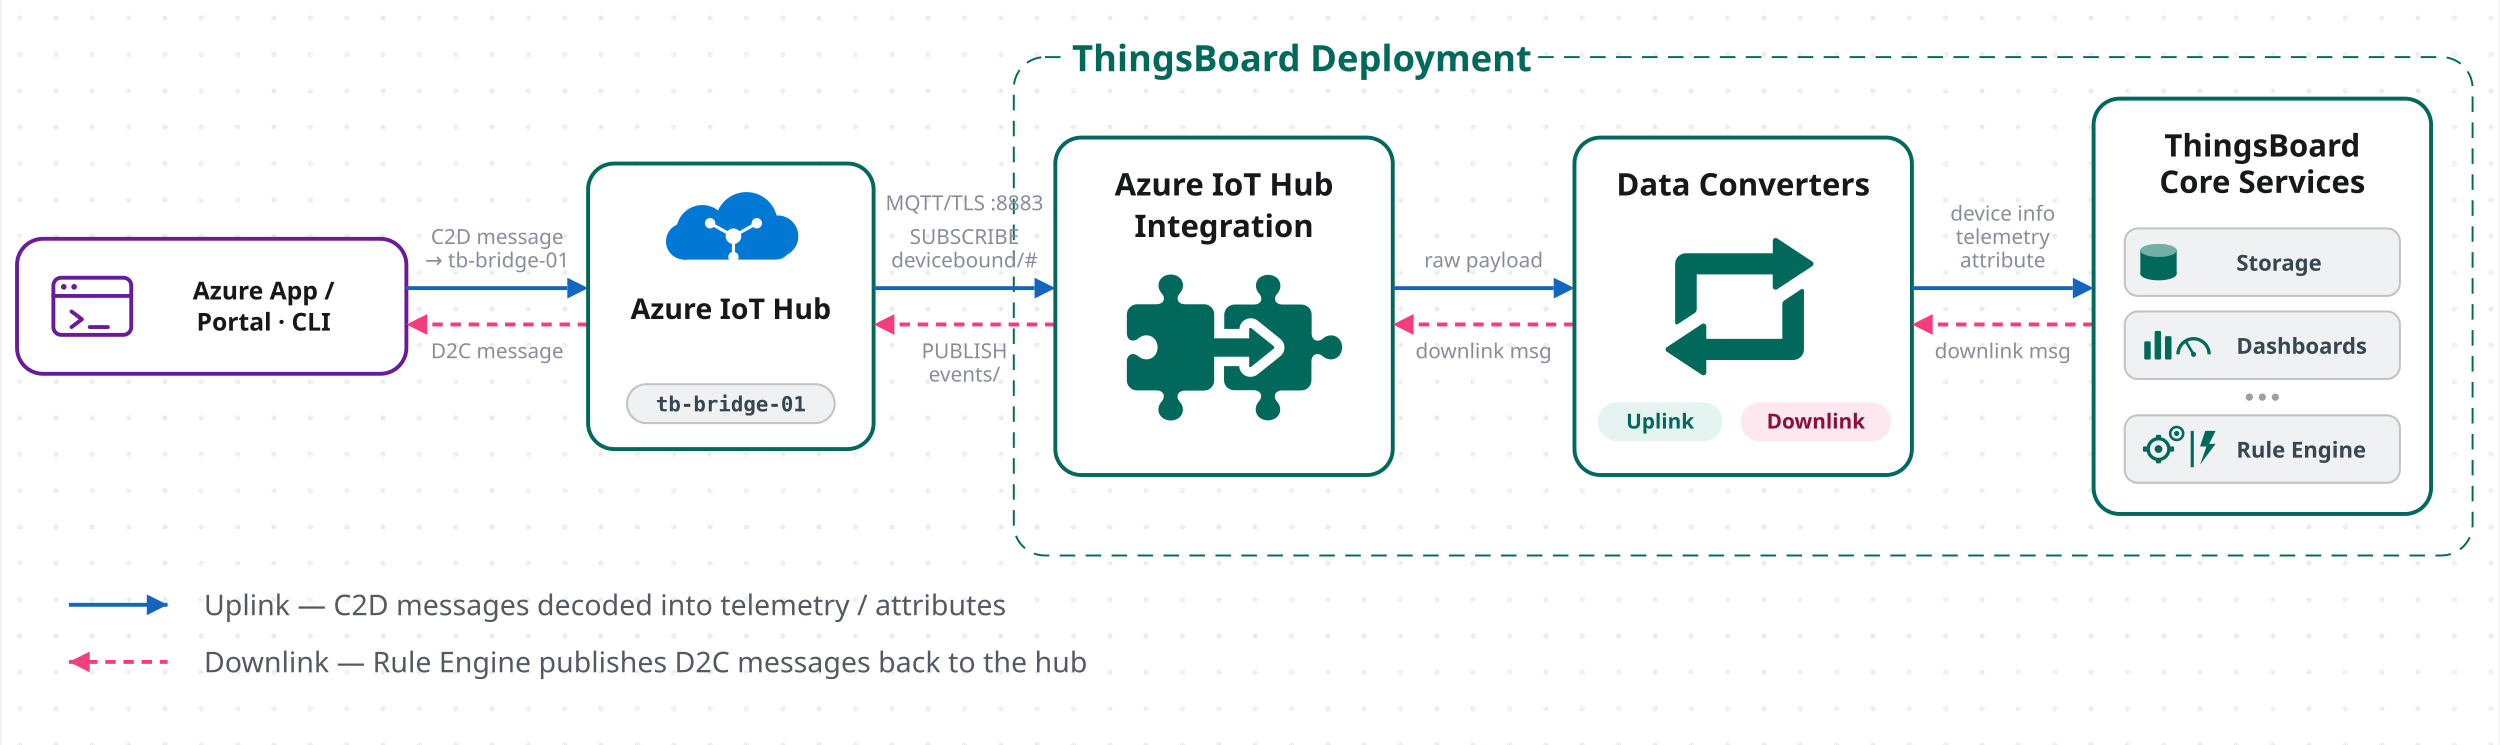
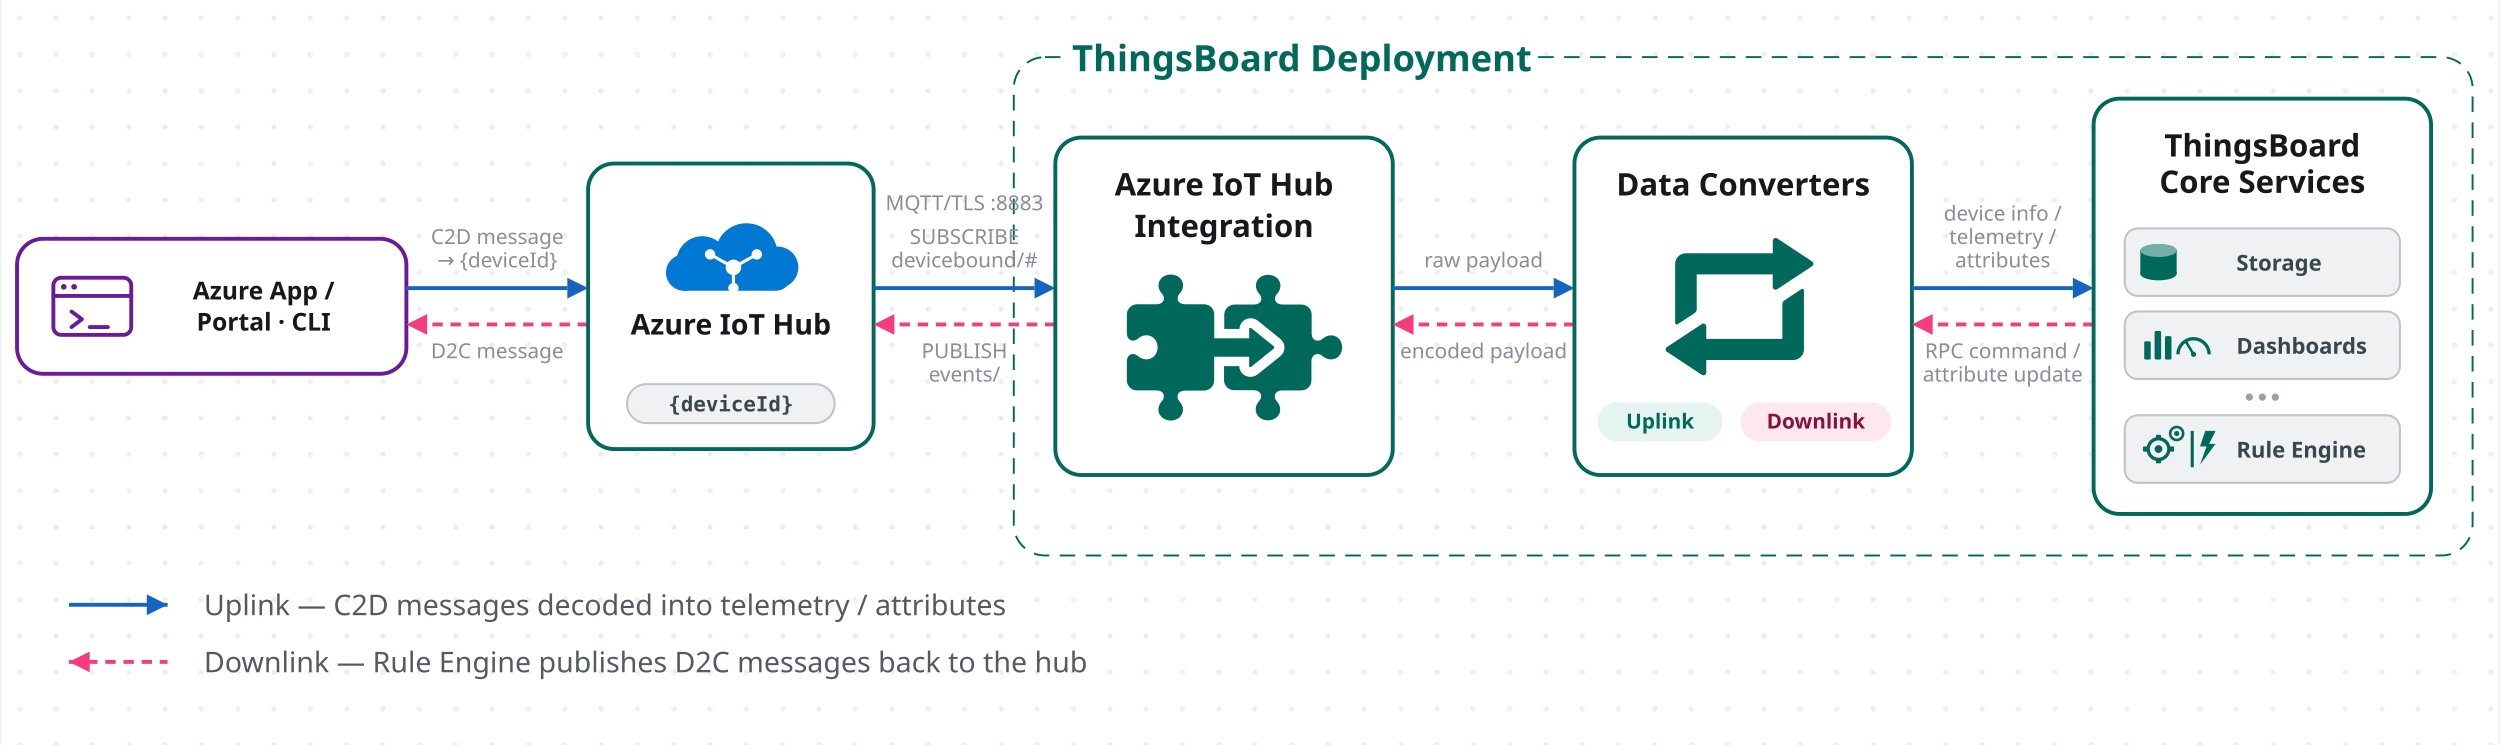
<svg xmlns="http://www.w3.org/2000/svg" width="1443" height="430" viewBox="0 0 962 287">
  <defs>
    <pattern id="dots" x="0" y="0" width="14" height="14" patternUnits="userSpaceOnUse">
      <circle cx="7" cy="7" r="1" fill="#e8eaed" />
    </pattern>
    <clipPath id="clip0">
      <path fill="#fff" d="M0 0h962v287H0z" />
    </clipPath>
  </defs>
  <g clip-path="url(#clip0)">
    <path fill="#fff" d="M0 0h962v287H0z" />
    <rect width="962" height="287" fill="url(#dots)" />
    <g transform="translate(0,33)">
      <rect x="390" y="-11" width="562" height="192" rx="12" fill="none" stroke="#00695c" stroke-width="0.75" stroke-dasharray="6,4" />
      <rect x="410" y="-18" width="178" height="14" fill="#fff" />
      <text x="501" y="-11" text-anchor="middle" font-family="system-ui,sans-serif" font-size="14" fill="#00695c" font-weight="600" dominant-baseline="central" textLength="174" lengthAdjust="spacing">ThingsBoard Deployment</text>
      <rect x="6" y="59" width="150" height="52" rx="10" fill="#fff" stroke="#6a1b9a" stroke-width="1.5" />
      <g stroke="#6a1b9a" fill="none" stroke-width="1.5" stroke-linecap="round" stroke-linejoin="round">
        <rect x="20" y="74" width="30" height="22" rx="3" fill="#fff" />
        <line x1="20" y1="81" x2="50" y2="81" />
        <polyline points="27,87 31,90 27,93" />
        <line x1="34" y1="93" x2="41" y2="93" />
      </g>
      <circle cx="24" cy="77.5" r="1.1" fill="#6a1b9a" stroke="none" />
      <circle cx="28" cy="77.5" r="1.1" fill="#6a1b9a" stroke="none" />
      <text x="101" y="79" text-anchor="middle" font-family="system-ui,sans-serif" font-size="9.5" fill="#17181c" font-weight="600" dominant-baseline="middle">Azure App /</text>
      <text x="101" y="91" text-anchor="middle" font-family="system-ui,sans-serif" font-size="9.5" fill="#17181c" font-weight="600" dominant-baseline="middle">Portal · CLI</text>
      <line x1="156" y1="78" x2="218" y2="78" stroke="#1565c0" stroke-width="1.5" />
      <polygon points="218,74 226,78 218,82" fill="#1565c0" />
      <text x="191" y="61" text-anchor="middle" font-family="system-ui,sans-serif" font-size="8" fill="#888d99">C2D message</text>
-       <text x="191" y="70" text-anchor="middle" font-family="system-ui,sans-serif" font-size="8" fill="#888d99">→ tb-bridge-01</text>
+       <text x="191" y="70" text-anchor="middle" font-family="system-ui,sans-serif" font-size="8" fill="#888d99">→ {deviceId}</text>
      <line x1="226" y1="92" x2="164" y2="92" stroke="#f53d7d" stroke-width="1.5" stroke-dasharray="4,3" />
      <polygon points="164,88 156,92 164,96" fill="#f53d7d" />
      <text x="191" y="105" text-anchor="middle" font-family="system-ui,sans-serif" font-size="8" fill="#888d99">D2C message</text>
      <rect x="226" y="30" width="110" height="110" rx="10" fill="#fff" stroke="#00695c" stroke-width="1.5" />
      <g fill="#0078d4" stroke="none">
-         <rect x="258" y="56" width="46" height="11" rx="5.5" />
-         <circle cx="270" cy="56" r="10" />
-         <circle cx="287" cy="53" r="12" />
-         <circle cx="299" cy="58" r="8" />
-         <circle cx="263" cy="60" r="7" />
+         <rect x="258" y="68" width="46" height="11" rx="5.5" />
+         <circle cx="270" cy="68" r="10" />
+         <circle cx="287" cy="65" r="12" />
+         <circle cx="299" cy="70" r="8" />
+         <circle cx="263" cy="72" r="7" />
      </g>
      <g stroke="#fff" stroke-width="1.2">
-         <line x1="282" y1="58" x2="273" y2="53" />
-         <line x1="282" y1="58" x2="291" y2="53" />
-         <line x1="282" y1="58" x2="282" y2="66" />
+         <line x1="282" y1="70" x2="273" y2="65" />
+         <line x1="282" y1="70" x2="291" y2="65" />
+         <line x1="282" y1="70" x2="282" y2="78" />
      </g>
      <g fill="#fff" stroke="none">
-         <circle cx="282" cy="58" r="3" />
-         <circle cx="273" cy="53" r="2" />
-         <circle cx="291" cy="53" r="2" />
-         <circle cx="282" cy="66" r="2" />
+         <circle cx="282" cy="70" r="3" />
+         <circle cx="273" cy="65" r="2" />
+         <circle cx="291" cy="65" r="2" />
+         <circle cx="282" cy="78" r="2" />
      </g>
-       <text x="281" y="86" text-anchor="middle" font-family="system-ui,sans-serif" font-size="11" fill="#17181c" font-weight="600" dominant-baseline="middle">Azure IoT Hub</text>
+       <text x="281" y="92" text-anchor="middle" font-family="system-ui,sans-serif" font-size="11" fill="#17181c" font-weight="600" dominant-baseline="middle">Azure IoT Hub</text>
      <rect x="241" y="115" width="80" height="15" rx="7.5" fill="#f0f1f3" stroke="#c1c3c8" stroke-width=".8" />
-       <text x="281" y="122.7" text-anchor="middle" font-family="ui-monospace,Menlo,Consolas,monospace" font-size="8" fill="#37474f" font-weight="600" dominant-baseline="central">tb-bridge-01</text>
+       <text x="281" y="122.7" text-anchor="middle" font-family="ui-monospace,Menlo,Consolas,monospace" font-size="8" fill="#37474f" font-weight="600" dominant-baseline="central">{deviceId}</text>
      <line x1="336" y1="78" x2="398" y2="78" stroke="#1565c0" stroke-width="1.5" />
      <polygon points="398,74 406,78 398,82" fill="#1565c0" />
      <text x="371" y="48" text-anchor="middle" font-family="system-ui,sans-serif" font-size="8" fill="#888d99">MQTT/TLS :8883</text>
      <text x="371" y="61" text-anchor="middle" font-family="system-ui,sans-serif" font-size="8" fill="#888d99">SUBSCRIBE</text>
      <text x="371" y="70" text-anchor="middle" font-family="system-ui,sans-serif" font-size="8" fill="#888d99">devicebound/#</text>
      <line x1="406" y1="92" x2="344" y2="92" stroke="#f53d7d" stroke-width="1.5" stroke-dasharray="4,3" />
      <polygon points="344,88 336,92 344,96" fill="#f53d7d" />
      <text x="371" y="105" text-anchor="middle" font-family="system-ui,sans-serif" font-size="8" fill="#888d99">PUBLISH</text>
      <text x="371" y="114" text-anchor="middle" font-family="system-ui,sans-serif" font-size="8" fill="#888d99">events/</text>
      <rect x="406" y="20" width="130" height="130" rx="10" fill="#fff" stroke="#00695c" stroke-width="1.5" />
      <text x="471" y="33" text-anchor="middle" font-family="system-ui,sans-serif" font-size="12" fill="#17181c" font-weight="600" dominant-baseline="hanging">Azure IoT Hub</text>
      <text x="471" y="49" text-anchor="middle" font-family="system-ui,sans-serif" font-size="12" fill="#17181c" font-weight="600" dominant-baseline="hanging">Integration</text>
      <g transform="matrix(-0.16987,0,0,-0.166552,516.5201,141.5578)" fill="#00695c">
        <path d="m 465.3,145.05 h -43.5 c -17.7,0 -21.8,-14.7 -12.6,-25.3 15.2,-17.2 7.1,-43 -20.2,-44.5 -27.3,1 -35.4,27.3 -20.2,44 9.1,10.1 5.1,25.3 -12.6,25.3 h -42.5 c -12.6,0 -23.3,10.1 -23.3,23.3 v 55.1 h -1 -78.4 v -21.8 c 0,-2 -2.5,-3 -4.6,-1.5 l -51.1,42 c -1.5,1.5 -1.5,4 0,5.6 l 51.1,42 c 2,1.5 4.6,0 4.6,-2 v -21.8 h 78.2 1 v 55.6 c 0,12.6 10.1,23.3 23.3,23.3 H 356 c 17.7,0 21.8,14.7 12.6,24.8 -15.2,17.2 -7.1,43 20.2,44 27.3,-1 35.4,-27.3 20.2,-44 -9.1,-10.1 -5.1,-24.8 12.6,-24.8 h 43 c 13.2,0 23.8,-10.6 23.8,-23.8 v -43.6 c -0.5,-17.2 -15.2,-21.2 -25.3,-12.1 -17.2,15.2 -43.5,7.1 -44.5,-20.2 1,-27.3 27.3,-35.4 44.5,-20.2 10.1,9.1 24.8,5.1 25.3,-12.1 v -44 c 0.1,-12.7 -10,-23.3 -23.1,-23.3 z" />
        <path d="m 244.7,145.45 h -43.5 c -17.7,0 -21.8,-15.2 -12.6,-25.3 15.2,-17.2 7.1,-43.5 -20.2,-44.5 -27.3,1 -35.4,26.8 -20.2,44 9.1,10.1 5.1,25.3 -12.6,25.3 H 93.1 c -13.2,0 -23.3,10.6 -23.3,23.3 v 43.5 c 0,17.7 -15.2,21.8 -25.3,12.6 -17.2,-15.2 -43.5,-7.1 -44.5,20.2 1,27.3 27.3,35.4 44,20.2 10.1,-9.1 25.3,-5.1 25.3,12.6 v 43 c 0,13.2 10.6,23.3 23.3,23.3 h 42.5 c 17.7,0 21.8,14.7 12.6,24.8 -15.2,16.7 -7.1,43 20.2,44 27.3,-1 35.4,-26.8 20.2,-44 -9.1,-10.1 -5.1,-24.8 12.6,-24.8 h 43 c 13.2,0 23.8,-10.6 23.8,-23.8 v -32.7 h -34.4 c -0.5,13.7 -11.7,24.8 -25.3,24.8 -6.1,0 -11.6,-2 -16.2,-5.6 l -51.1,-42 c -6.1,-5.1 -9.6,-12.1 -9.6,-20.2 0,-8.1 3.5,-15.2 9.6,-20.2 l 51.6,-42 c 4.6,-3.5 10.1,-5.6 16.2,-5.6 13.7,0 24.8,11.1 25.3,24.8 H 268 v -32.4 c 0,-13.2 -10.6,-23.3 -23.3,-23.3 z" />
      </g>
      <line x1="536" y1="78" x2="598" y2="78" stroke="#1565c0" stroke-width="1.5" />
      <polygon points="598,74 606,78 598,82" fill="#1565c0" />
      <text x="571" y="70" text-anchor="middle" font-family="system-ui,sans-serif" font-size="8" fill="#888d99">raw payload</text>
      <line x1="606" y1="92" x2="544" y2="92" stroke="#f53d7d" stroke-width="1.5" stroke-dasharray="4,3" />
      <polygon points="544,88 536,92 544,96" fill="#f53d7d" />
-       <text x="571" y="105" text-anchor="middle" font-family="system-ui,sans-serif" font-size="8" fill="#888d99">downlink msg</text>
+       <text x="571" y="105" text-anchor="middle" font-family="system-ui,sans-serif" font-size="8" fill="#888d99">encoded payload</text>
      <rect x="606" y="20" width="130" height="130" rx="10" fill="#fff" stroke="#00695c" stroke-width="1.5" />
      <text x="671" y="33" text-anchor="middle" font-family="system-ui,sans-serif" font-size="12" fill="#17181c" font-weight="600" dominant-baseline="hanging">Data Converters</text>
      <g transform="matrix(0.217828,0,0,0.213574,616.2844,53.1842)" fill="#00695c">
        <path d="m 373.23,68.177 -61.8,-41.6 c -3.4,-2.3 -7.9,0.1 -7.9,4.2 v 22.5 h -153.6 c -10.6,0 -19.1,8.6 -19.1,19.1 v 106.5 c 0,2.3 2.6,3.7 4.5,2.4 l 30,-20.2 c 2.3,-1.5 3.7,-4.1 3.7,-6.9 v -62.7 h 134.4 v 22.5 c 0,4.1 4.5,6.5 7.9,4.2 l 61.8,-41.6 c 3.1,-2 3.1,-6.4 0.1,-8.4 z" />
        <path d="m 354.13,117.98 -30,20.2 c -2.3,1.5 -3.7,4.1 -3.7,6.9 v 62.6 h -134.5 v -22.5 c 0,-4.1 -4.5,-6.5 -7.9,-4.2 l -61.8,41.6 c -3,2 -3,6.4 0,8.4 l 61.8,41.6 c 3.4,2.3 7.9,-0.1 7.9,-4.2 v -22.5 h 153.5 c 10.6,0.1 19.2,-8.5 19.2,-19.1 v -106.4 c 0,-2.3 -2.6,-3.7 -4.5,-2.4 z" />
      </g>
      <rect x="615" y="122" width="48" height="15" rx="7.5" fill="#e6f4f1" />
      <text x="639" y="129" text-anchor="middle" font-family="system-ui,sans-serif" font-size="8" fill="#00695c" font-weight="700" dominant-baseline="central">Uplink</text>
      <rect x="670" y="122" width="58" height="15" rx="7.5" fill="#fde8ef" />
      <text x="699" y="129" text-anchor="middle" font-family="system-ui,sans-serif" font-size="8" fill="#8a0f3a" font-weight="700" dominant-baseline="central">Downlink</text>
      <line x1="736" y1="78" x2="798" y2="78" stroke="#1565c0" stroke-width="1.5" />
      <polygon points="798,74 806,78 798,82" fill="#1565c0" />
-       <text x="771" y="52" text-anchor="middle" font-family="system-ui,sans-serif" font-size="8" fill="#888d99">device info</text>
-       <text x="771" y="61" text-anchor="middle" font-family="system-ui,sans-serif" font-size="8" fill="#888d99">telemetry</text>
-       <text x="771" y="70" text-anchor="middle" font-family="system-ui,sans-serif" font-size="8" fill="#888d99">attribute</text>
+       <text x="771" y="52" text-anchor="middle" font-family="system-ui,sans-serif" font-size="8" fill="#888d99">device info /</text>
+       <text x="771" y="61" text-anchor="middle" font-family="system-ui,sans-serif" font-size="8" fill="#888d99">telemetry /</text>
+       <text x="771" y="70" text-anchor="middle" font-family="system-ui,sans-serif" font-size="8" fill="#888d99">attributes</text>
      <line x1="806" y1="92" x2="744" y2="92" stroke="#f53d7d" stroke-width="1.5" stroke-dasharray="4,3" />
      <polygon points="744,88 736,92 744,96" fill="#f53d7d" />
-       <text x="771" y="105" text-anchor="middle" font-family="system-ui,sans-serif" font-size="8" fill="#888d99">downlink msg</text>
+       <text x="771" y="105" text-anchor="middle" font-family="system-ui,sans-serif" font-size="8" fill="#888d99">RPC command /</text>
+       <text x="771" y="114" text-anchor="middle" font-family="system-ui,sans-serif" font-size="8" fill="#888d99">attribute update</text>
      <rect x="806" y="5" width="130" height="160" rx="10" fill="#fff" stroke="#00695c" stroke-width="1.5" />
      <text x="871" y="18" text-anchor="middle" font-family="system-ui,sans-serif" font-size="12" fill="#17181c" font-weight="600" dominant-baseline="hanging">ThingsBoard</text>
      <text x="871" y="32" text-anchor="middle" font-family="system-ui,sans-serif" font-size="12" fill="#17181c" font-weight="600" dominant-baseline="hanging">Core Services</text>
      <g transform="translate(117,5)">
        <rect x="701" y="50" width="106" height="26" rx="5" fill="#f0f1f3" stroke="#c1c3c8" stroke-width=".8" />
        <g fill="#00695c" transform="translate(45,-6.5)">
          <ellipse cx="669" cy="65" rx="7" ry="2.5" fill="#00695c" />
          <rect x="662" y="65" width="14" height="9" fill="#00695c" />
          <ellipse cx="669" cy="74" rx="7" ry="2.5" fill="#00695c" />
          <ellipse cx="669" cy="65" rx="7" ry="2.5" fill="#e6f4f1" opacity=".5" />
        </g>
        <text x="744" y="63" text-anchor="start" font-family="system-ui,sans-serif" font-size="8.5" fill="#37474f" font-weight="600" dominant-baseline="central">Storage</text>
        <rect x="701" y="82" width="106" height="26" rx="5" fill="#f0f1f3" stroke="#c1c3c8" stroke-width=".8" />
        <g fill="#00695c" transform="translate(47.5,-5.5)">
          <rect x="661" y="99" width="2.5" height="7" rx=".5" />
          <rect x="665" y="95" width="2.5" height="11" rx=".5" />
          <rect x="669" y="97" width="2.5" height="9" rx=".5" />
          <path d="M674,104 a6,6 0 0,1 12,0" fill="none" stroke="#00695c" stroke-width="1.3" />
          <line x1="680" y1="104" x2="677" y2="99" stroke="#00695c" stroke-width="1" stroke-linecap="round" />
          <circle cx="680" cy="104" r="1" fill="#00695c" />
        </g>
        <text x="744" y="95" text-anchor="start" font-family="system-ui,sans-serif" font-size="8.5" fill="#37474f" font-weight="600" dominant-baseline="central">Dashboards</text>
        <circle cx="749" cy="115" r="1.4" fill="#9aa0a6" />
        <circle cx="754" cy="115" r="1.4" fill="#9aa0a6" />
        <circle cx="759" cy="115" r="1.4" fill="#9aa0a6" />
        <rect x="701" y="122" width="106" height="26" rx="5" fill="#f0f1f3" stroke="#c1c3c8" stroke-width=".8" />
        <g fill="#00695c" transform="translate(49,0)">
          <circle cx="665" cy="135" r="4" fill="none" stroke="#00695c" stroke-width="1.3" />
          <circle cx="665" cy="135" r="1.5" fill="#00695c" />
          <rect x="664" y="129.5" width="2" height="2" rx=".4" />
          <rect x="664" y="138.5" width="2" height="2" rx=".4" />
          <rect x="659" y="134" width="2" height="2" rx=".4" />
          <rect x="669" y="134" width="2" height="2" rx=".4" />
          <circle cx="672" cy="129" r="2.5" fill="none" stroke="#00695c" stroke-width="1" />
          <circle cx="672" cy="129" r="1" fill="#00695c" />
          <line x1="678" y1="128" x2="678" y2="142" stroke="#00695c" stroke-width="1.2" />
          <polygon points="683,128 681,134 683.5,134 681,141 687,133 684.5,133 687,128" fill="#00695c" />
        </g>
        <text x="744" y="135" text-anchor="start" font-family="system-ui,sans-serif" font-size="8.5" fill="#37474f" font-weight="600" dominant-baseline="central">Rule Engine</text>
      </g>
      <line x1="26" y1="200" x2="64" y2="200" stroke="#1565c0" stroke-width="1.5" />
      <polygon points="56,196 64,200 56,204" fill="#1565c0" />
      <text x="78" y="204" font-family="system-ui,sans-serif" font-size="11" fill="#555962">Uplink — C2D messages decoded into telemetry / attributes</text>
      <line x1="26" y1="222" x2="64" y2="222" stroke="#f53d7d" stroke-width="1.5" stroke-dasharray="4,3" />
      <polygon points="34,218 26,222 34,226" fill="#f53d7d" />
      <text x="78" y="226" font-family="system-ui,sans-serif" font-size="11" fill="#555962">Downlink — Rule Engine publishes D2C messages back to the hub</text>
    </g>
  </g>
</svg>
